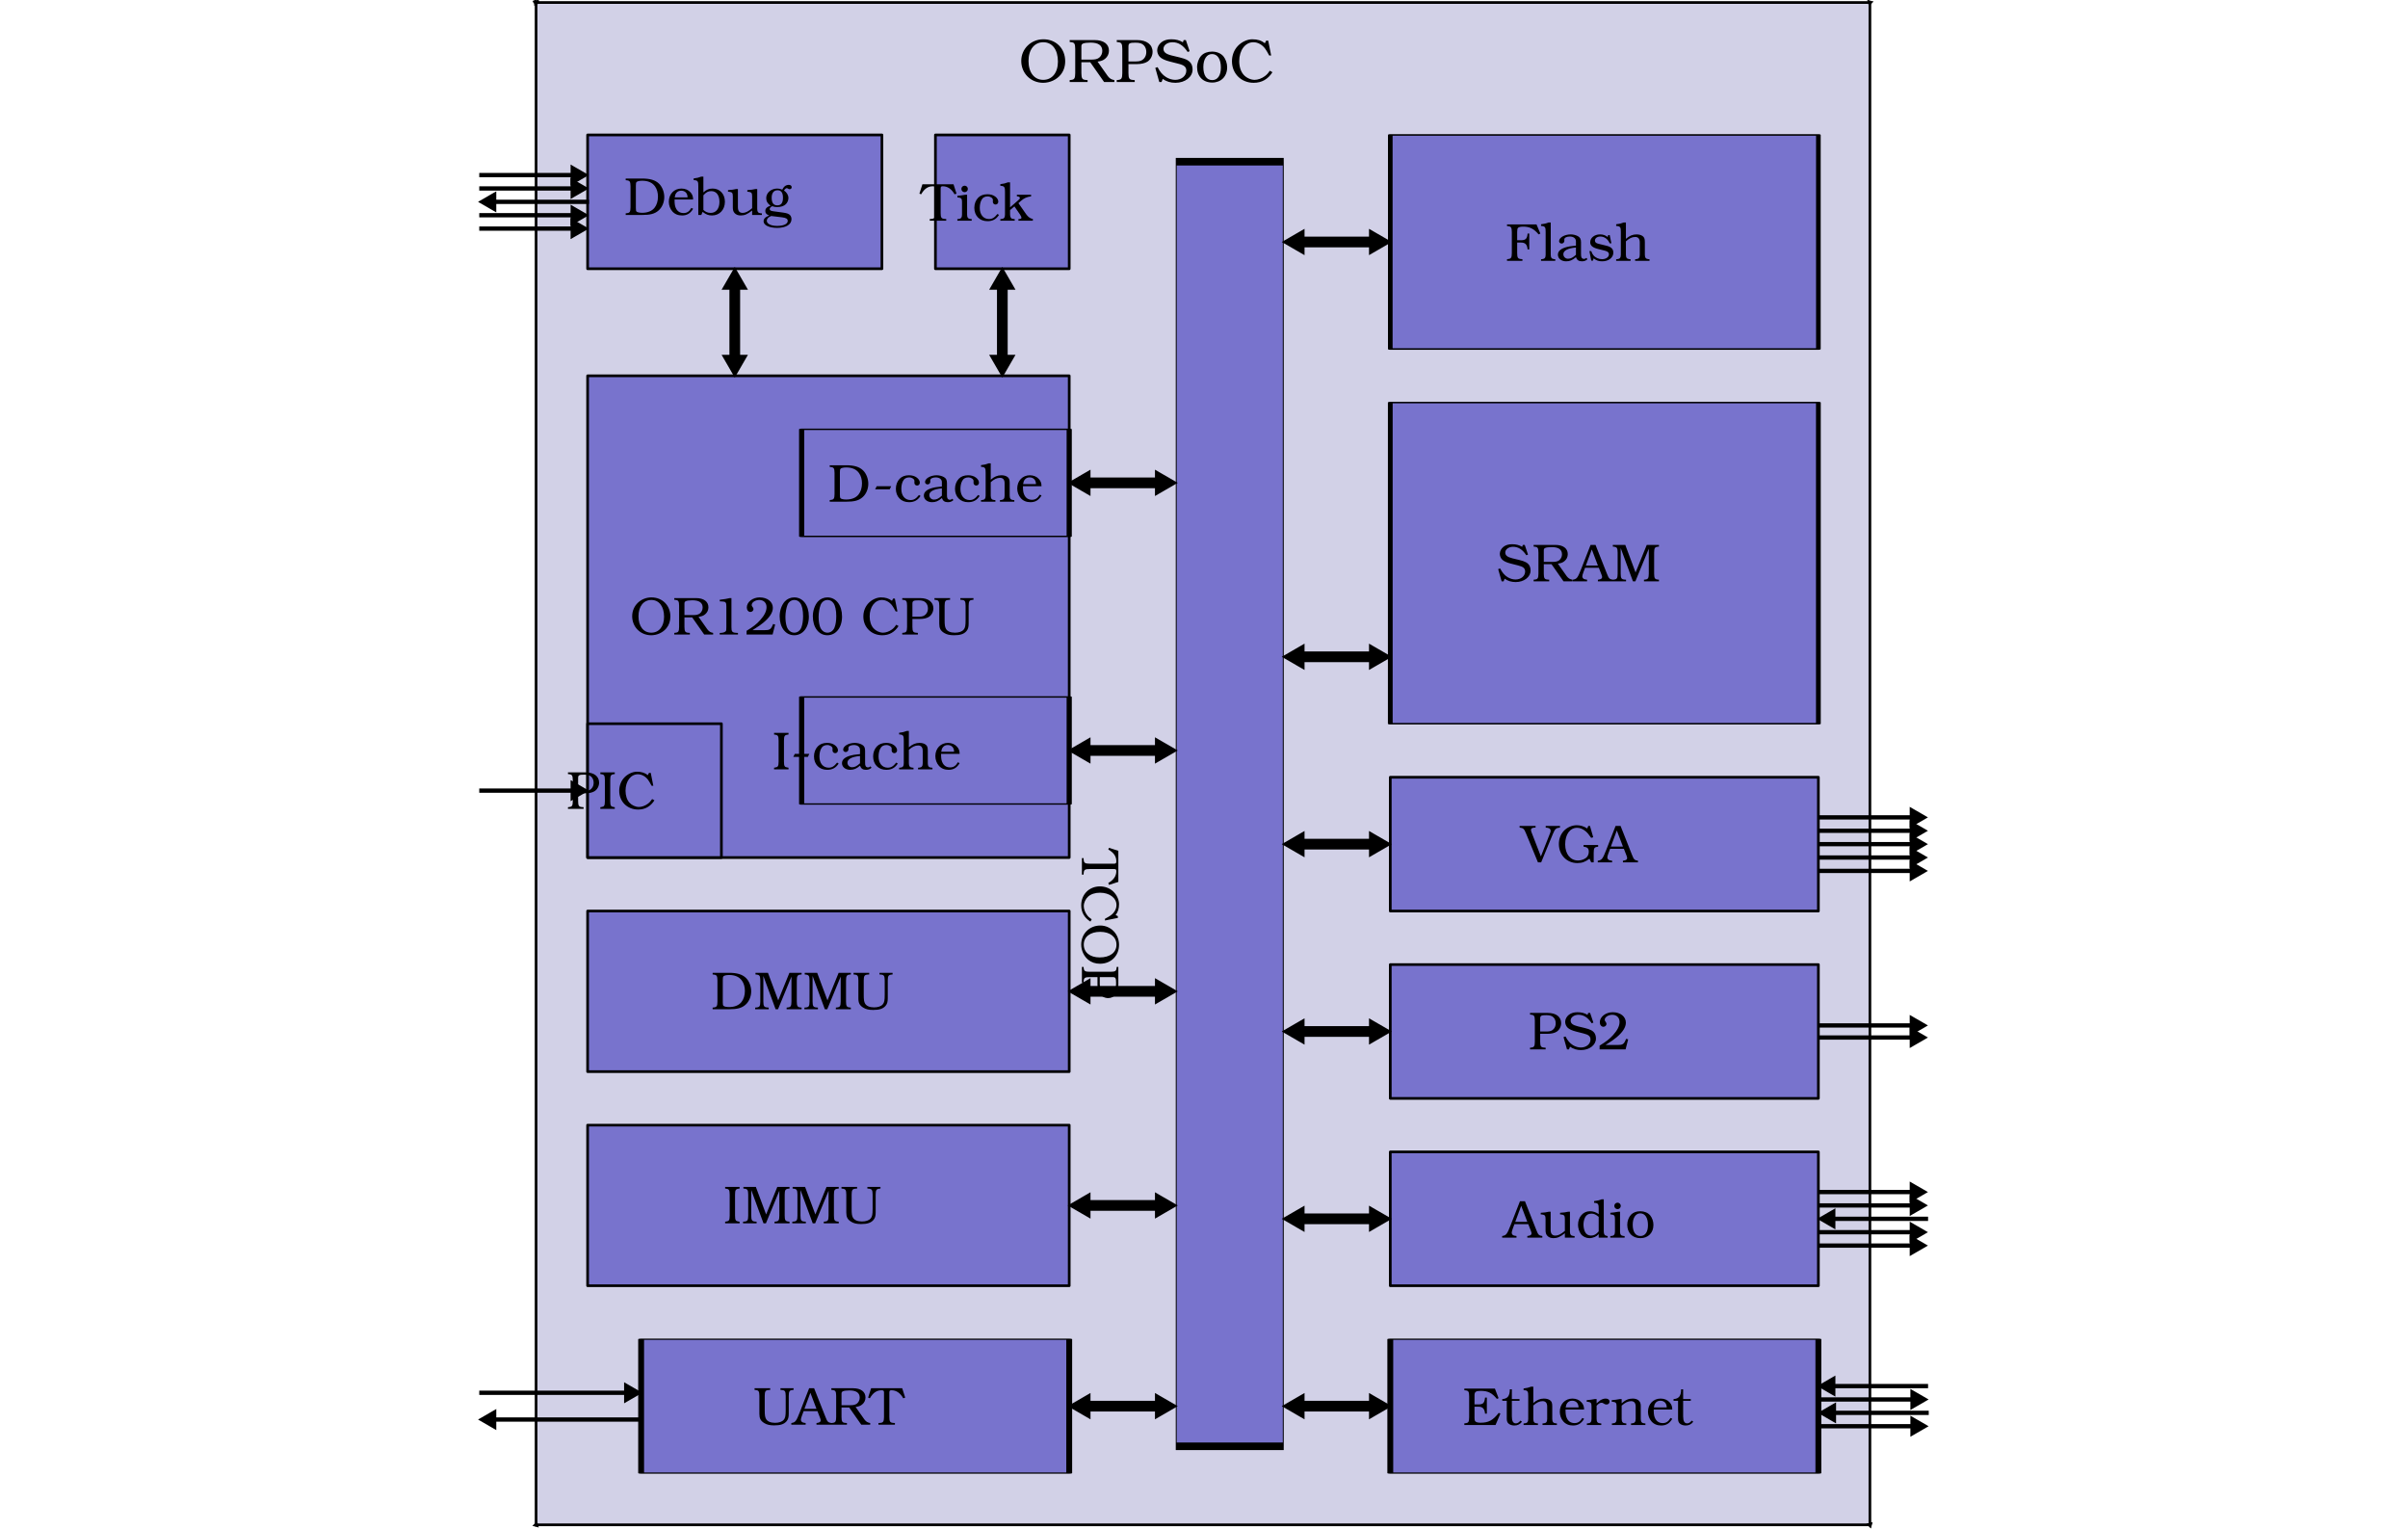
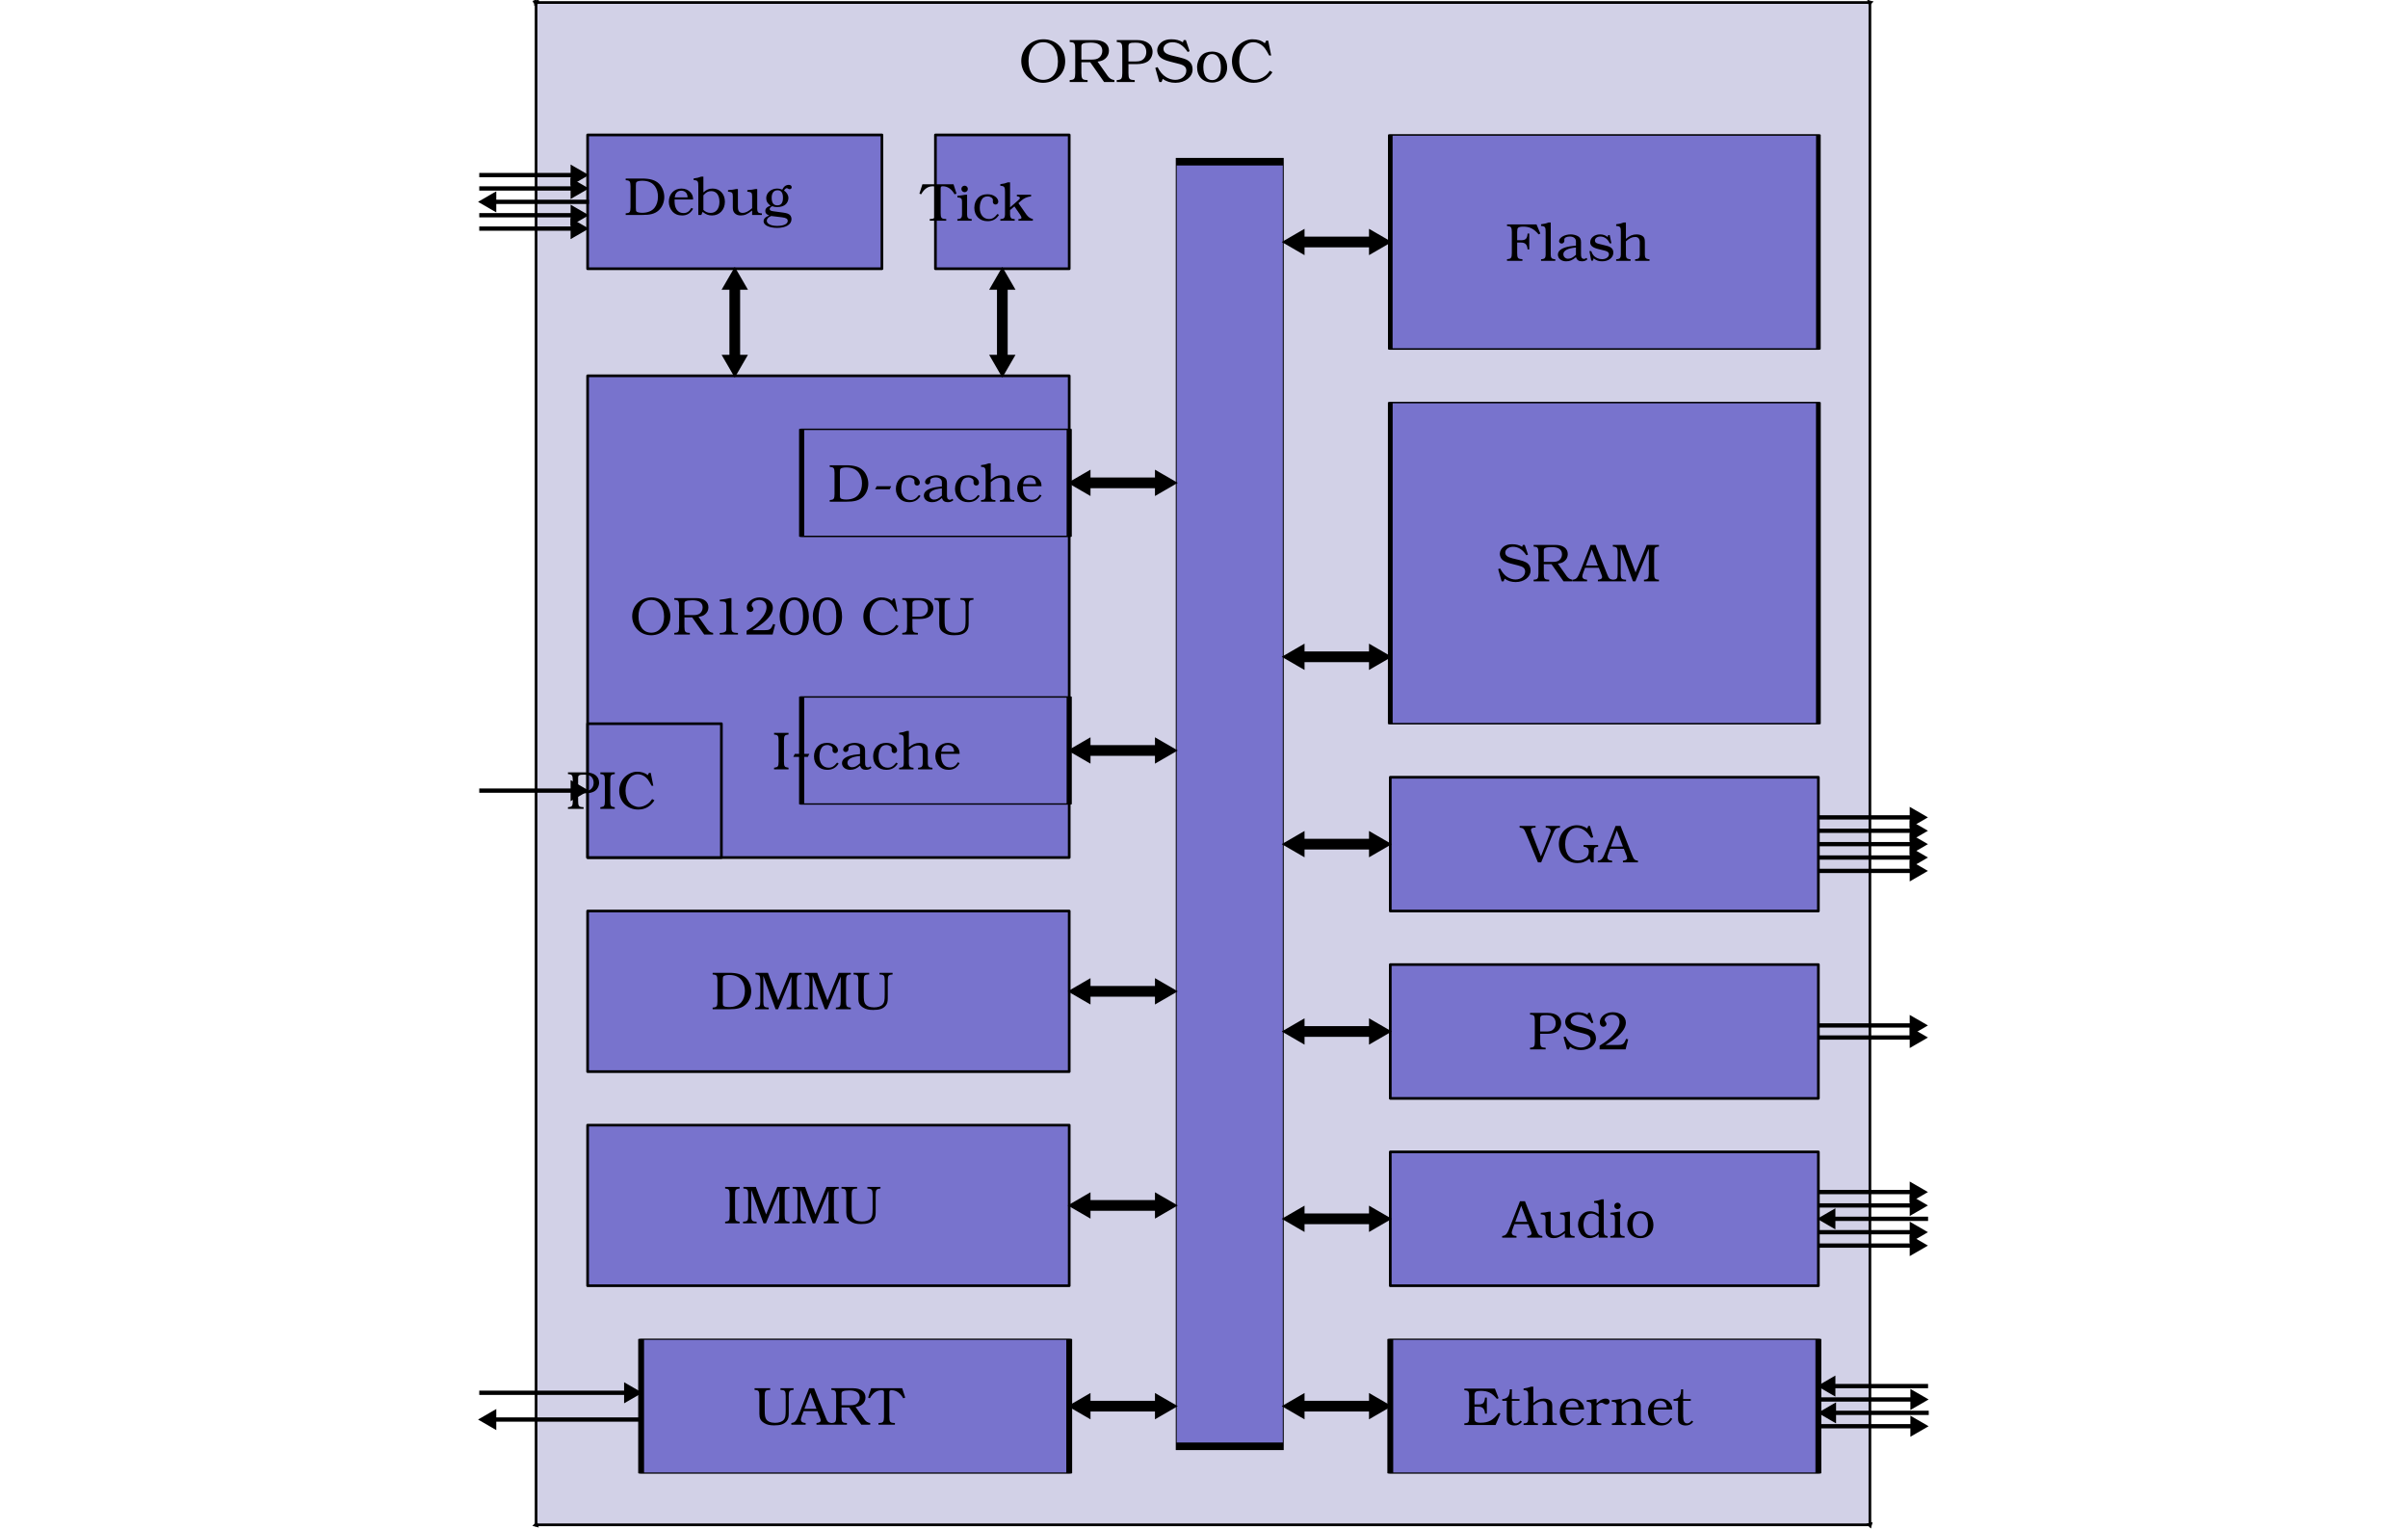
<svg xmlns="http://www.w3.org/2000/svg" version="1.0" viewBox="0 0 16000 12000" preserveAspectRatio="xMidYMid" id="svg3702" width="900" height="571" style="fill-rule:evenodd">
  <defs id="defs3704">
    <marker orient="auto" refY="0" refX="0" id="TriangleInS" style="overflow:visible">
      <path id="path3516" d="M 5.77,0 L -2.88,5 L -2.88,-5 L 5.77,0 z" style="fill-rule:evenodd;stroke:#000000;stroke-width:1pt;marker-start:none" transform="scale(-0.2,-0.2)" />
    </marker>
    <marker orient="auto" refY="0" refX="0" id="TriangleOutS" style="overflow:visible">
      <path id="path3525" d="M 5.77,0 L -2.88,5 L -2.88,-5 L 5.77,0 z" style="fill-rule:evenodd;stroke:#000000;stroke-width:1pt;marker-start:none" transform="scale(0.2,0.2)" />
    </marker>
    <marker orient="auto" refY="0" refX="0" id="TriangleOutM" style="overflow:visible">
      <path id="path3522" d="M 5.77,0 L -2.88,5 L -2.88,-5 L 5.77,0 z" style="fill-rule:evenodd;stroke:#000000;stroke-width:1pt;marker-start:none" transform="scale(0.4,0.4)" />
    </marker>
  </defs>
  <g visibility="visible" id="Default" style="fill-rule:evenodd;visibility:visible" transform="matrix(2.362206,0,0,2.362206,-7185.3,-17523.129)">
    </g>
  <g style="fill-rule:evenodd;visibility:visible" id="g3801" transform="matrix(2.362206,0,0,2.362206,-7185.3,-17523.129)" />
  <g style="fill-rule:evenodd;visibility:visible" id="g3935" transform="matrix(2.362206,0,0,2.362206,-7185.3,-17523.129)" />
  <g style="fill-rule:evenodd;visibility:visible" id="g4029" transform="matrix(2.362206,0,0,2.362206,-7185.3,-17523.129)" />
  <g style="fill-rule:evenodd;visibility:visible" id="g4083" transform="matrix(2.362206,0,0,2.362206,-7185.3,-17523.129)" />
  <g id="g5805" style="fill:#7873cd;fill-rule:evenodd;stroke:#000000;stroke-width:36.275;stroke-miterlimit:4;stroke-dasharray:none;stroke-opacity:1;visibility:visible" transform="matrix(1.019108,0,0,2.26482,12779.162,-26409.289)" />
  <g style="fill:#7873cd;fill-rule:evenodd;stroke:#000000;stroke-width:31.392;stroke-miterlimit:4;stroke-dasharray:none;stroke-opacity:1;visibility:visible" id="g9992" transform="matrix(2.186667,0,0,2.346667,-3609.525,-6210.559)" />
  <path style="fill:#d2d1e7;fill-rule:evenodd;stroke:#000000;stroke-width:21.016;stroke-linejoin:round;marker-start:url(#TriangleOutS);marker-mid:url(#TriangleInS);marker-end:url(#TriangleOutS);stroke-miterlimit:4;stroke-dasharray:none;stroke-opacity:1;visibility:visible" id="path3779" d="M 2753.707,19.775 L 13230.505,19.775 L 13230.505,11973.954 L 2753.707,11973.954 L 2753.707,19.775 z" />
  <path style="fill:#7873cd;fill-opacity:1;fill-rule:evenodd;stroke:#000000;stroke-width:21.016;stroke-linejoin:round;stroke-miterlimit:4;stroke-dasharray:none;stroke-opacity:1;visibility:visible" id="path3811" d="M 3158.484,2951 L 6941.323,2951 L 6941.323,6733.837 L 3158.484,6733.837 L 3158.484,2951 z" />
  <g style="fill:#7873cd;fill-rule:evenodd;stroke:#000000;stroke-width:21.651;stroke-linejoin:round;stroke-miterlimit:4;stroke-dasharray:none;stroke-opacity:1;visibility:visible" id="g5801" transform="matrix(1.681261,0,0,0.5604202,-8190.028,-3703.991)">
    <path d="M 10500,8500 L 12500,8500 L 12500,11500 L 10500,11500 L 10500,8500 z" id="path5803" style="stroke:#000000;stroke-width:21.651;stroke-linejoin:round;stroke-miterlimit:4;stroke-dasharray:none;stroke-opacity:1" />
  </g>
  <path style="fill:none;fill-rule:evenodd;stroke:#000000;stroke-width:33.625;stroke-linecap:square;stroke-linejoin:miter;marker-end:url(#TriangleOutM);stroke-miterlimit:4;stroke-dasharray:none;stroke-opacity:1" d="M 2324.157,6208.454 L 3072.464,6208.454" id="path10750" />
  <rect style="fill:#7873cd;fill-opacity:1;fill-rule:evenodd;stroke:#000000;stroke-width:21.016;stroke-linejoin:round;stroke-miterlimit:4;stroke-dasharray:none;stroke-opacity:1" id="rect2928" width="2311.734" height="1050.788" x="3158.484" y="1059.592" />
  <text xml:space="preserve" style="font-size:420.315px;font-style:normal;font-variant:normal;font-weight:300;font-stretch:normal;text-align:center;line-height:100%;writing-mode:lr-tb;text-anchor:middle;fill:#000000;fill-opacity:1;fill-rule:evenodd;stroke:none;stroke-width:1px;stroke-linecap:butt;stroke-linejoin:miter;stroke-opacity:1;font-family:Bookman Old Style;-inkscape-font-specification:Bookman Old Style Light" x="4304.295" y="1688.206" id="text2924">
    <tspan id="tspan2926" x="4304.295" y="1688.206">Debug</tspan>
  </text>
  <text xml:space="preserve" style="font-size:483.363px;font-style:normal;font-variant:normal;font-weight:300;font-stretch:normal;text-align:center;line-height:125%;writing-mode:lr;text-anchor:middle;fill:#000000;fill-opacity:1;fill-rule:evenodd;stroke:none;stroke-width:1px;stroke-linecap:butt;stroke-linejoin:miter;stroke-opacity:1;font-family:Bookman Old Style;-inkscape-font-specification:Bookman Old Style Light" x="7781.714" y="643.884" id="text2931">
    <tspan id="tspan2935" x="7781.714" y="643.884">ORPSoC</tspan>
  </text>
  <rect style="fill:#7873cd;fill-opacity:1;fill-rule:evenodd;stroke:#000000;stroke-width:21.016;stroke-linejoin:round;stroke-miterlimit:4;stroke-dasharray:none;stroke-opacity:1" id="rect2960" width="3782.837" height="1260.946" x="3158.483" y="7154.153" />
  <text xml:space="preserve" style="font-size:420.315px;font-style:normal;font-variant:normal;font-weight:300;font-stretch:normal;text-align:center;line-height:125%;writing-mode:lr-tb;text-anchor:middle;fill:#000000;fill-opacity:1;fill-rule:evenodd;stroke:none;stroke-width:1px;stroke-linecap:butt;stroke-linejoin:miter;stroke-opacity:1;font-family:Bookman Old Style;-inkscape-font-specification:Bookman Old Style Light" x="5047.849" y="7925.312" id="text2973">
    <tspan id="tspan2975" x="5047.849" y="7925.312">DMMU</tspan>
  </text>
  <text xml:space="preserve" style="font-size:420.315px;font-style:normal;font-variant:normal;font-weight:300;font-stretch:normal;text-align:center;line-height:100%;writing-mode:lr-tb;text-anchor:middle;fill:#000000;fill-opacity:1;fill-rule:evenodd;stroke:none;stroke-width:1px;stroke-linecap:butt;stroke-linejoin:miter;stroke-opacity:1;font-family:Bookman Old Style;-inkscape-font-specification:Bookman Old Style Light" x="5046.825" y="4982.9" id="text3020">
    <tspan id="tspan3022" x="5046.825" y="4982.9">OR1200 CPU</tspan>
  </text>
  <rect style="fill:#7873cd;fill-opacity:1;fill-rule:evenodd;stroke:#000000;stroke-width:21.016;stroke-linejoin:round;stroke-miterlimit:4;stroke-dasharray:none;stroke-opacity:1" id="rect3030" width="1050.788" height="1050.788" x="5890.532" y="1059.582" />
  <text xml:space="preserve" style="font-size:420.315px;font-style:normal;font-variant:normal;font-weight:300;font-stretch:normal;text-align:center;line-height:100%;writing-mode:lr-tb;text-anchor:middle;fill:#000000;fill-opacity:1;fill-rule:evenodd;stroke:none;stroke-width:1px;stroke-linecap:butt;stroke-linejoin:miter;stroke-opacity:1;font-family:Bookman Old Style;-inkscape-font-specification:Bookman Old Style Light" x="6418.081" y="1733.051" id="text3032">
    <tspan id="tspan3034" x="6418.081" y="1733.051">Tick</tspan>
  </text>
  <path style="fill:none;fill-opacity:0.75;fill-rule:evenodd;stroke:#000000;stroke-width:84.063;stroke-linecap:butt;stroke-linejoin:miter;marker-start:url(#TriangleInS);marker-end:url(#TriangleOutS);stroke-miterlimit:4;stroke-dasharray:none;stroke-opacity:1" d="M 4314.351,2845.921 L 4314.351,2215.448" id="path3235" />
  <path style="fill:none;fill-opacity:0.75;fill-rule:evenodd;stroke:#000000;stroke-width:84.063;stroke-linecap:butt;stroke-linejoin:miter;marker-start:url(#TriangleInS);marker-end:url(#TriangleOutS);stroke-miterlimit:4;stroke-dasharray:none;stroke-opacity:1" d="M 6415.926,2845.921 L 6415.926,2215.448" id="path3237" />
  <g style="fill:#7873cd;fill-rule:evenodd;stroke:#000000;stroke-width:17.678;stroke-miterlimit:4;stroke-dasharray:none;stroke-opacity:1;visibility:visible" id="g3356" transform="matrix(0.4203153,0,0,3.362522,3368.641,-27311.686)">
    <path d="M 10500,8500 L 12500,8500 L 12500,11500 L 10500,11500 L 10500,8500 z" id="path3358" style="stroke:#000000;stroke-width:17.678;stroke-miterlimit:4;stroke-dasharray:none;stroke-opacity:1" />
  </g>
  <path style="fill:none;fill-rule:evenodd;stroke:#000000;stroke-width:84.063;stroke-linecap:butt;stroke-linejoin:miter;marker-start:url(#TriangleInS);marker-end:url(#TriangleOutS);stroke-miterlimit:4;stroke-dasharray:none;stroke-opacity:1" d="M 7048.836,3791.631 L 7674.437,3791.631" id="path10790" />
  <path style="fill:none;fill-rule:evenodd;stroke:#000000;stroke-width:84.063;stroke-linecap:butt;stroke-linejoin:miter;marker-start:url(#TriangleInS);marker-end:url(#TriangleOutS);stroke-miterlimit:4;stroke-dasharray:none;stroke-opacity:1" d="M 7048.836,5893.207 L 7674.437,5893.207" id="path3360" />
  <rect style="fill:#7873cd;fill-opacity:1;fill-rule:evenodd;stroke:#000000;stroke-width:21.016;stroke-linejoin:round;stroke-miterlimit:4;stroke-dasharray:none;stroke-opacity:1" id="rect3378" width="3782.837" height="1260.946" x="3158.483" y="8835.414" />
  <text xml:space="preserve" style="font-size:420.315px;font-style:normal;font-variant:normal;font-weight:300;font-stretch:normal;text-align:center;line-height:125%;writing-mode:lr-tb;text-anchor:middle;fill:#000000;fill-opacity:1;fill-rule:evenodd;stroke:none;stroke-width:1px;stroke-linecap:butt;stroke-linejoin:miter;stroke-opacity:1;font-family:Bookman Old Style;-inkscape-font-specification:Bookman Old Style Light" x="5049.491" y="9606.573" id="text3380">
    <tspan id="tspan3614" x="5049.491" y="9606.573">IMMU</tspan>
  </text>
  <g style="fill:#7873cd;fill-rule:evenodd;stroke:#000000;stroke-width:38.73;stroke-linejoin:round;stroke-miterlimit:4;stroke-dasharray:none;stroke-opacity:1;visibility:visible" id="g3384" transform="matrix(1.050788,0,0,0.2802102,-6193.531,989.5288)">
    <path d="M 10500,8500 L 12500,8500 L 12500,11500 L 10500,11500 L 10500,8500 z" id="path3386" style="stroke:#000000;stroke-width:38.73;stroke-linejoin:round;stroke-miterlimit:4;stroke-dasharray:none;stroke-opacity:1" />
  </g>
  <text xml:space="preserve" style="font-size:420.315px;font-style:normal;font-variant:normal;font-weight:300;font-stretch:normal;text-align:start;line-height:125%;writing-mode:lr-tb;text-anchor:start;fill:#000000;fill-opacity:1;fill-rule:evenodd;stroke:none;stroke-width:1px;stroke-linecap:butt;stroke-linejoin:miter;stroke-opacity:1;font-family:Bookman Old Style;-inkscape-font-specification:Bookman Old Style Light" x="5047.131" y="3939.706" id="text3392">
    <tspan id="tspan3394" x="5047.131" y="3939.706">D-<tspan id="tspan3412" style="text-align:center;text-anchor:middle">cache</tspan>
    </tspan>
  </text>
  <g style="fill:#7873cd;fill-rule:evenodd;stroke:#000000;stroke-width:38.73;stroke-linejoin:round;stroke-miterlimit:4;stroke-dasharray:none;stroke-opacity:1;visibility:visible" id="g3428" transform="matrix(1.050788,0,0,0.2802102,-6193.531,3091.105)">
    <path d="M 10500,8500 L 12500,8500 L 12500,11500 L 10500,11500 L 10500,8500 z" id="path3430" style="stroke:#000000;stroke-width:38.73;stroke-linejoin:round;stroke-miterlimit:4;stroke-dasharray:none;stroke-opacity:1" />
  </g>
  <text xml:space="preserve" style="font-size:420.315px;font-style:normal;font-variant:normal;font-weight:300;font-stretch:normal;text-align:center;line-height:125%;writing-mode:lr-tb;text-anchor:middle;fill:#000000;fill-opacity:1;fill-rule:evenodd;stroke:none;stroke-width:1px;stroke-linecap:butt;stroke-linejoin:miter;stroke-opacity:1;font-family:Bookman Old Style;-inkscape-font-specification:Bookman Old Style Light" x="5889.403" y="6041.282" id="text3432">
    <tspan id="tspan3434" x="5889.403" y="6041.282">I-<tspan id="tspan3436" style="font-size:420.315px;font-style:normal;font-variant:normal;font-weight:300;font-stretch:normal;text-align:center;line-height:125%;writing-mode:lr-tb;text-anchor:middle;font-family:Bookman Old Style;-inkscape-font-specification:Bookman Old Style Light">cache</tspan>
    </tspan>
  </text>
  <g style="fill:#7873cd;fill-rule:evenodd;stroke:#000000;stroke-width:22.244;stroke-linejoin:round;stroke-miterlimit:4;stroke-dasharray:none;stroke-opacity:1;visibility:visible" id="g3450" transform="matrix(1.681261,0,0,0.5309245,-8190.028,-1351.697)">
    <path d="M 10500,8500.012 L 12500,8500.012 L 12500,13250.012 L 10500,13250.012 L 10500,8500.012 z" id="path3452" style="stroke:#000000;stroke-width:22.244;stroke-linejoin:round;stroke-miterlimit:4;stroke-dasharray:none;stroke-opacity:1" />
  </g>
  <path style="fill:#7873cd;fill-rule:evenodd;stroke:#000000;stroke-width:21.016;stroke-linejoin:round;stroke-miterlimit:4;stroke-dasharray:none;stroke-opacity:1;visibility:visible" id="path3460" d="M 9463.212,6103.375 L 12825.733,6103.375 L 12825.733,7154.163 L 9463.212,7154.163 L 9463.212,6103.375 z" />
  <path style="fill:#7873cd;fill-rule:evenodd;stroke:#000000;stroke-width:21.016;stroke-linejoin:round;stroke-miterlimit:4;stroke-dasharray:none;stroke-opacity:1;visibility:visible" id="path3464" d="M 9463.212,7574.478 L 12825.733,7574.478 L 12825.733,8625.266 L 9463.212,8625.266 L 9463.212,7574.478 z" />
  <path style="fill:#7873cd;fill-rule:evenodd;stroke:#000000;stroke-width:21.016;stroke-linejoin:round;stroke-miterlimit:4;stroke-dasharray:none;stroke-opacity:1;visibility:visible" id="path3468" d="M 9463.212,9045.582 L 12825.733,9045.582 L 12825.733,10096.37 L 9463.212,10096.37 L 9463.212,9045.582 z" />
  <g style="fill:#7873cd;fill-rule:evenodd;stroke:#000000;stroke-width:27.386;stroke-linejoin:round;stroke-miterlimit:4;stroke-dasharray:none;stroke-opacity:1;visibility:visible" id="g3474" transform="matrix(1.681261,0,0,0.3502627,-8190.028,7539.452)">
    <path d="M 10500,8500 L 12500,8500 L 12500,11500 L 10500,11500 L 10500,8500 z" id="path3476" style="stroke:#000000;stroke-width:27.386;stroke-linejoin:round;stroke-miterlimit:4;stroke-dasharray:none;stroke-opacity:1" />
  </g>
  <text xml:space="preserve" style="font-size:420.315px;font-style:normal;font-variant:normal;font-weight:300;font-stretch:normal;text-align:center;line-height:100%;writing-mode:lr-tb;text-anchor:middle;fill:#000000;fill-opacity:1;fill-rule:evenodd;stroke:none;stroke-width:1px;stroke-linecap:butt;stroke-linejoin:miter;stroke-opacity:1;font-family:Bookman Old Style;-inkscape-font-specification:Bookman Old Style Light" x="11138.521" y="2048.286" id="text3478">
    <tspan id="tspan3480" x="11138.521" y="2048.286">Flash</tspan>
  </text>
  <text xml:space="preserve" style="font-size:420.315px;font-style:normal;font-variant:normal;font-weight:300;font-stretch:normal;text-align:center;line-height:100%;writing-mode:lr-tb;text-anchor:middle;fill:#000000;fill-opacity:1;fill-rule:evenodd;stroke:none;stroke-width:1px;stroke-linecap:butt;stroke-linejoin:miter;stroke-opacity:1;font-family:Bookman Old Style;-inkscape-font-specification:Bookman Old Style Light" x="11143.344" y="4565.263" id="text3482">
    <tspan id="tspan3484" x="11143.344" y="4565.263">SRAM</tspan>
  </text>
  <text xml:space="preserve" style="font-size:420.315px;font-style:normal;font-variant:normal;font-weight:300;font-stretch:normal;text-align:center;line-height:100%;writing-mode:lr-tb;text-anchor:middle;fill:#000000;fill-opacity:1;fill-rule:evenodd;stroke:none;stroke-width:1px;stroke-linecap:butt;stroke-linejoin:miter;stroke-opacity:1;font-family:Bookman Old Style;-inkscape-font-specification:Bookman Old Style Light" x="11137.494" y="11190.153" id="text3486">
    <tspan id="tspan3488" x="11137.494" y="11190.153">Ethernet</tspan>
  </text>
  <text xml:space="preserve" style="font-size:420.315px;font-style:normal;font-variant:normal;font-weight:300;font-stretch:normal;text-align:center;line-height:100%;writing-mode:lr-tb;text-anchor:middle;fill:#000000;fill-opacity:1;fill-rule:evenodd;stroke:none;stroke-width:1px;stroke-linecap:butt;stroke-linejoin:miter;stroke-opacity:1;font-family:Bookman Old Style;-inkscape-font-specification:Bookman Old Style Light" x="11144.679" y="6771.918" id="text3490">
    <tspan id="tspan3492" x="11144.679" y="6771.918">VGA</tspan>
  </text>
  <text xml:space="preserve" style="font-size:420.315px;font-style:normal;font-variant:normal;font-weight:300;font-stretch:normal;text-align:center;line-height:100%;writing-mode:lr-tb;text-anchor:middle;fill:#000000;fill-opacity:1;fill-rule:evenodd;stroke:none;stroke-width:1px;stroke-linecap:butt;stroke-linejoin:miter;stroke-opacity:1;font-family:Bookman Old Style;-inkscape-font-specification:Bookman Old Style Light" x="11150.732" y="8240.353" id="text3494">
    <tspan id="tspan3496" x="11150.732" y="8240.353">PS2</tspan>
  </text>
  <text xml:space="preserve" style="font-size:420.315px;font-style:normal;font-variant:normal;font-weight:300;font-stretch:normal;text-align:center;line-height:100%;writing-mode:lr-tb;text-anchor:middle;fill:#000000;fill-opacity:1;fill-rule:evenodd;stroke:none;stroke-width:1px;stroke-linecap:butt;stroke-linejoin:miter;stroke-opacity:1;font-family:Bookman Old Style;-inkscape-font-specification:Bookman Old Style Light" x="11152.682" y="9719.05" id="text3498">
    <tspan id="tspan3500" x="11152.682" y="9719.05">Audio</tspan>
  </text>
  <g style="fill-rule:evenodd" id="g3746" transform="matrix(1.182137,0,0,1.182137,-2725.93,-4982.43)">
    <path d="M 4977.778,9022.214 L 5866.667,9022.214 L 5866.667,9911.103 L 4977.778,9911.103 L 4977.778,9022.214 z" id="path3472" style="fill:#7873cd;fill-rule:evenodd;stroke:#000000;stroke-width:17.778;stroke-linejoin:round;stroke-miterlimit:4;stroke-dasharray:none;stroke-opacity:1;visibility:visible" />
    <text id="text3506" y="9587.752" x="5420.139" style="font-size:355.556px;font-style:normal;font-variant:normal;font-weight:300;font-stretch:normal;text-align:center;line-height:100%;writing-mode:lr-tb;text-anchor:middle;fill:#000000;fill-opacity:1;fill-rule:evenodd;stroke:none;stroke-width:1px;stroke-linecap:butt;stroke-linejoin:miter;stroke-opacity:1;font-family:Bookman Old Style;-inkscape-font-specification:Bookman Old Style Light" xml:space="preserve">
      <tspan y="9587.752" x="5420.139" id="tspan3508">PIC</tspan>
    </text>
  </g>
  <g style="fill:#7873cd;fill-rule:evenodd;stroke:#000000;stroke-width:27.386;stroke-linejoin:round;stroke-miterlimit:4;stroke-dasharray:none;stroke-opacity:1;visibility:visible" id="g3604" transform="matrix(1.681261,0,0,0.3502627,-14074.441,7539.452)">
    <path d="M 10500,8500 L 12500,8500 L 12500,11500 L 10500,11500 L 10500,8500 z" id="path3606" style="stroke:#000000;stroke-width:27.386;stroke-linejoin:round;stroke-miterlimit:4;stroke-dasharray:none;stroke-opacity:1" />
  </g>
  <text xml:space="preserve" style="font-size:420.315px;font-style:normal;font-variant:normal;font-weight:300;font-stretch:normal;text-align:center;line-height:100%;writing-mode:lr-tb;text-anchor:middle;fill:#000000;fill-opacity:1;fill-rule:evenodd;stroke:none;stroke-width:1px;stroke-linecap:butt;stroke-linejoin:miter;stroke-opacity:1;font-family:Bookman Old Style;-inkscape-font-specification:Bookman Old Style Light" x="5250.311" y="11187.588" id="text3502">
    <tspan id="tspan3504" x="5250.311" y="11187.588">UART</tspan>
  </text>
-   <text xml:space="preserve" style="font-size:420.315px;font-style:normal;font-variant:normal;font-weight:300;font-stretch:normal;text-align:center;line-height:100%;writing-mode:tb-rl;text-anchor:middle;fill:#000000;fill-opacity:1;fill-rule:evenodd;stroke:none;stroke-width:1px;stroke-linecap:butt;stroke-linejoin:miter;stroke-opacity:1;font-family:Bookman Old Style;-inkscape-font-specification:Bookman Old Style Light" x="8202.574" y="6396.651" id="text3619">
-     <tspan id="tspan3623" x="7132.203" y="7467.022">TCOP</tspan>
-   </text>
  <path style="fill:none;fill-rule:evenodd;stroke:#000000;stroke-width:84.063;stroke-linecap:butt;stroke-linejoin:miter;marker-start:url(#TriangleInS);marker-end:url(#TriangleOutS);stroke-miterlimit:4;stroke-dasharray:none;stroke-opacity:1" d="M 7048.836,7784.626 L 7674.437,7784.626" id="path3635" />
  <path style="fill:none;fill-rule:evenodd;stroke:#000000;stroke-width:84.063;stroke-linecap:butt;stroke-linejoin:miter;marker-start:url(#TriangleInS);marker-end:url(#TriangleOutS);stroke-miterlimit:4;stroke-dasharray:none;stroke-opacity:1" d="M 7048.836,9465.887 L 7674.437,9465.887" id="path3637" />
  <path style="fill:none;fill-rule:evenodd;stroke:#000000;stroke-width:84.063;stroke-linecap:butt;stroke-linejoin:miter;marker-start:url(#TriangleInS);marker-end:url(#TriangleOutS);stroke-miterlimit:4;stroke-dasharray:none;stroke-opacity:1" d="M 7048.836,11042.069 L 7674.437,11042.069" id="path3639" />
  <path style="fill:none;fill-rule:evenodd;stroke:#000000;stroke-width:84.063;stroke-linecap:butt;stroke-linejoin:miter;marker-start:url(#TriangleInS);marker-end:url(#TriangleOutS);stroke-miterlimit:4;stroke-dasharray:none;stroke-opacity:1" d="M 8730.096,11042.079 L 9355.697,11042.079" id="path3643" />
  <path style="fill:none;fill-rule:evenodd;stroke:#000000;stroke-width:84.063;stroke-linecap:butt;stroke-linejoin:miter;marker-start:url(#TriangleInS);marker-end:url(#TriangleOutS);stroke-miterlimit:4;stroke-dasharray:none;stroke-opacity:1" d="M 8730.096,9570.976 L 9355.697,9570.976" id="path3645" />
  <path style="fill:none;fill-rule:evenodd;stroke:#000000;stroke-width:84.063;stroke-linecap:butt;stroke-linejoin:miter;marker-start:url(#TriangleInS);marker-end:url(#TriangleOutS);stroke-miterlimit:4;stroke-dasharray:none;stroke-opacity:1" d="M 8730.096,8099.872 L 9355.697,8099.872" id="path3647" />
  <path style="fill:none;fill-rule:evenodd;stroke:#000000;stroke-width:84.063;stroke-linecap:butt;stroke-linejoin:miter;marker-start:url(#TriangleInS);marker-end:url(#TriangleOutS);stroke-miterlimit:4;stroke-dasharray:none;stroke-opacity:1" d="M 8730.096,6628.769 L 9355.697,6628.769" id="path3649" />
  <path style="fill:none;fill-rule:evenodd;stroke:#000000;stroke-width:84.063;stroke-linecap:butt;stroke-linejoin:miter;marker-start:url(#TriangleInS);marker-end:url(#TriangleOutS);stroke-miterlimit:4;stroke-dasharray:none;stroke-opacity:1" d="M 8730.096,5157.666 L 9355.697,5157.666" id="path3651" />
  <path style="fill:none;fill-rule:evenodd;stroke:#000000;stroke-width:84.063;stroke-linecap:butt;stroke-linejoin:miter;marker-start:url(#TriangleInS);marker-end:url(#TriangleOutS);stroke-miterlimit:4;stroke-dasharray:none;stroke-opacity:1" d="M 8730.096,1900.212 L 9355.697,1900.212" id="path3653" />
  <path style="fill:none;fill-rule:evenodd;stroke:#000000;stroke-width:33.625;stroke-linecap:square;stroke-linejoin:miter;marker-end:url(#TriangleOutM);stroke-miterlimit:4;stroke-dasharray:none;stroke-opacity:1" d="M 2324.157,10937 L 3492.781,10937" id="path3655" />
  <path style="fill:none;fill-rule:evenodd;stroke:#000000;stroke-width:33.625;stroke-linecap:square;stroke-linejoin:miter;marker-end:url(#TriangleOutM);stroke-miterlimit:4;stroke-dasharray:none;stroke-opacity:1" d="M 3572.498,11147.158 L 2393.358,11147.158" id="path3657" />
  <path style="fill:none;fill-rule:evenodd;stroke:#000000;stroke-width:33.625;stroke-linecap:square;stroke-linejoin:miter;marker-end:url(#TriangleOutM);stroke-miterlimit:4;stroke-dasharray:none;stroke-opacity:1" d="M 2324.157,1374.828 L 3072.465,1374.828" id="path3659" />
  <path style="fill:none;fill-rule:evenodd;stroke:#000000;stroke-width:33.625;stroke-linecap:square;stroke-linejoin:miter;marker-end:url(#TriangleOutM);stroke-miterlimit:4;stroke-dasharray:none;stroke-opacity:1" d="M 2324.157,1479.907 L 3072.465,1479.907" id="path3661" />
  <path style="fill:none;fill-rule:evenodd;stroke:#000000;stroke-width:33.625;stroke-linecap:square;stroke-linejoin:miter;marker-end:url(#TriangleOutM);stroke-miterlimit:4;stroke-dasharray:none;stroke-opacity:1" d="M 2324.151,1690.065 L 3072.486,1690.065" id="path3663" />
  <path style="fill:none;fill-rule:evenodd;stroke:#000000;stroke-width:33.625;stroke-linecap:square;stroke-linejoin:miter;marker-end:url(#TriangleOutM);stroke-miterlimit:4;stroke-dasharray:none;stroke-opacity:1" d="M 3152.186,1584.986 L 2393.352,1584.986" id="path3665" />
  <path style="fill:none;fill-rule:evenodd;stroke:#000000;stroke-width:33.625;stroke-linecap:square;stroke-linejoin:miter;marker-end:url(#TriangleOutM);stroke-miterlimit:4;stroke-dasharray:none;stroke-opacity:1" d="M 2324.157,1795.143 L 3072.465,1795.143" id="path3667" />
  <path style="fill:none;fill-rule:evenodd;stroke:#000000;stroke-width:33.625;stroke-linecap:square;stroke-linejoin:miter;marker-end:url(#TriangleOutM);stroke-miterlimit:4;stroke-dasharray:none;stroke-opacity:1" d="M 12842.552,6418.611 L 13590.86,6418.611" id="path3669" />
  <path style="fill:none;fill-rule:evenodd;stroke:#000000;stroke-width:33.625;stroke-linecap:square;stroke-linejoin:miter;marker-end:url(#TriangleOutM);stroke-miterlimit:4;stroke-dasharray:none;stroke-opacity:1" d="M 12842.552,6523.69 L 13590.86,6523.69" id="path3671" />
  <path style="fill:none;fill-rule:evenodd;stroke:#000000;stroke-width:33.625;stroke-linecap:square;stroke-linejoin:miter;marker-end:url(#TriangleOutM);stroke-miterlimit:4;stroke-dasharray:none;stroke-opacity:1" d="M 12842.546,6733.848 L 13590.881,6733.848" id="path3673" />
  <path style="fill:none;fill-rule:evenodd;stroke:#000000;stroke-width:33.625;stroke-linecap:square;stroke-linejoin:miter;marker-end:url(#TriangleOutM);stroke-miterlimit:4;stroke-dasharray:none;stroke-opacity:1" d="M 12842.546,6628.769 L 13590.875,6628.769" id="path3675" />
  <path style="fill:none;fill-rule:evenodd;stroke:#000000;stroke-width:33.625;stroke-linecap:square;stroke-linejoin:miter;marker-end:url(#TriangleOutM);stroke-miterlimit:4;stroke-dasharray:none;stroke-opacity:1" d="M 12842.552,6838.926 L 13590.86,6838.926" id="path3677" />
  <g style="fill-rule:evenodd" id="g3710" transform="matrix(1.182137,0,0,1.182137,-1464.985,-1372.624)">
    <path id="path3706" d="M 12103.116,8053.131 L 12736.152,8053.131" style="fill:none;fill-rule:evenodd;stroke:#000000;stroke-width:28.444;stroke-linecap:square;stroke-linejoin:miter;marker-end:url(#TriangleOutM);stroke-miterlimit:4;stroke-dasharray:none;stroke-opacity:1" />
  </g>
  <path style="fill:none;fill-rule:evenodd;stroke:#000000;stroke-width:33.625;stroke-linecap:square;stroke-linejoin:miter;marker-end:url(#TriangleOutM);stroke-miterlimit:4;stroke-dasharray:none;stroke-opacity:1" d="M 12842.552,8052.467 L 13590.86,8052.467" id="path3708" />
  <path style="fill:none;fill-rule:evenodd;stroke:#000000;stroke-width:33.625;stroke-linecap:square;stroke-linejoin:miter;marker-end:url(#TriangleOutM);stroke-miterlimit:4;stroke-dasharray:none;stroke-opacity:1" d="M 12842.559,9360.818 L 13590.867,9360.818" id="path3722" />
  <path style="fill:none;fill-rule:evenodd;stroke:#000000;stroke-width:33.625;stroke-linecap:square;stroke-linejoin:miter;marker-end:url(#TriangleOutM);stroke-miterlimit:4;stroke-dasharray:none;stroke-opacity:1" d="M 12842.559,9465.897 L 13590.867,9465.897" id="path3724" />
  <path style="fill:none;fill-rule:evenodd;stroke:#000000;stroke-width:33.625;stroke-linecap:square;stroke-linejoin:miter;marker-end:url(#TriangleOutM);stroke-miterlimit:4;stroke-dasharray:none;stroke-opacity:1" d="M 12842.553,9676.055 L 13590.888,9676.055" id="path3726" />
  <path style="fill:none;fill-rule:evenodd;stroke:#000000;stroke-width:33.625;stroke-linecap:square;stroke-linejoin:miter;marker-end:url(#TriangleOutM);stroke-miterlimit:4;stroke-dasharray:none;stroke-opacity:1" d="M 13670.586,9570.976 L 12911.753,9570.976" id="path3728" />
  <path style="fill:none;fill-rule:evenodd;stroke:#000000;stroke-width:33.625;stroke-linecap:square;stroke-linejoin:miter;marker-end:url(#TriangleOutM);stroke-miterlimit:4;stroke-dasharray:none;stroke-opacity:1" d="M 12842.559,9781.133 L 13590.867,9781.133" id="path3730" />
  <g style="fill-rule:evenodd" id="g3765" transform="matrix(1.182137,0,0,1.182137,-2788.376,-1772.564)">
    <path id="path3753" d="M 13227.065,10795.794 L 13860.078,10795.794" style="fill:none;fill-rule:evenodd;stroke:#000000;stroke-width:28.444;stroke-linecap:square;stroke-linejoin:miter;marker-end:url(#TriangleOutM);stroke-miterlimit:4;stroke-dasharray:none;stroke-opacity:1" />
    <path id="path3755" d="M 13227.06,10973.572 L 13860.096,10973.572" style="fill:none;fill-rule:evenodd;stroke:#000000;stroke-width:28.444;stroke-linecap:square;stroke-linejoin:miter;marker-end:url(#TriangleOutM);stroke-miterlimit:4;stroke-dasharray:none;stroke-opacity:1" />
    <path id="path3757" d="M 13927.515,10884.683 L 13285.598,10884.683" style="fill:none;fill-rule:evenodd;stroke:#000000;stroke-width:28.444;stroke-linecap:square;stroke-linejoin:miter;marker-end:url(#TriangleOutM);stroke-miterlimit:4;stroke-dasharray:none;stroke-opacity:1" />
    <path id="path3763" d="M 13923.069,10706.905 L 13281.152,10706.905" style="fill:none;fill-rule:evenodd;stroke:#000000;stroke-width:28.444;stroke-linecap:square;stroke-linejoin:miter;marker-end:url(#TriangleOutM);stroke-miterlimit:4;stroke-dasharray:none;stroke-opacity:1" />
  </g>
</svg>
